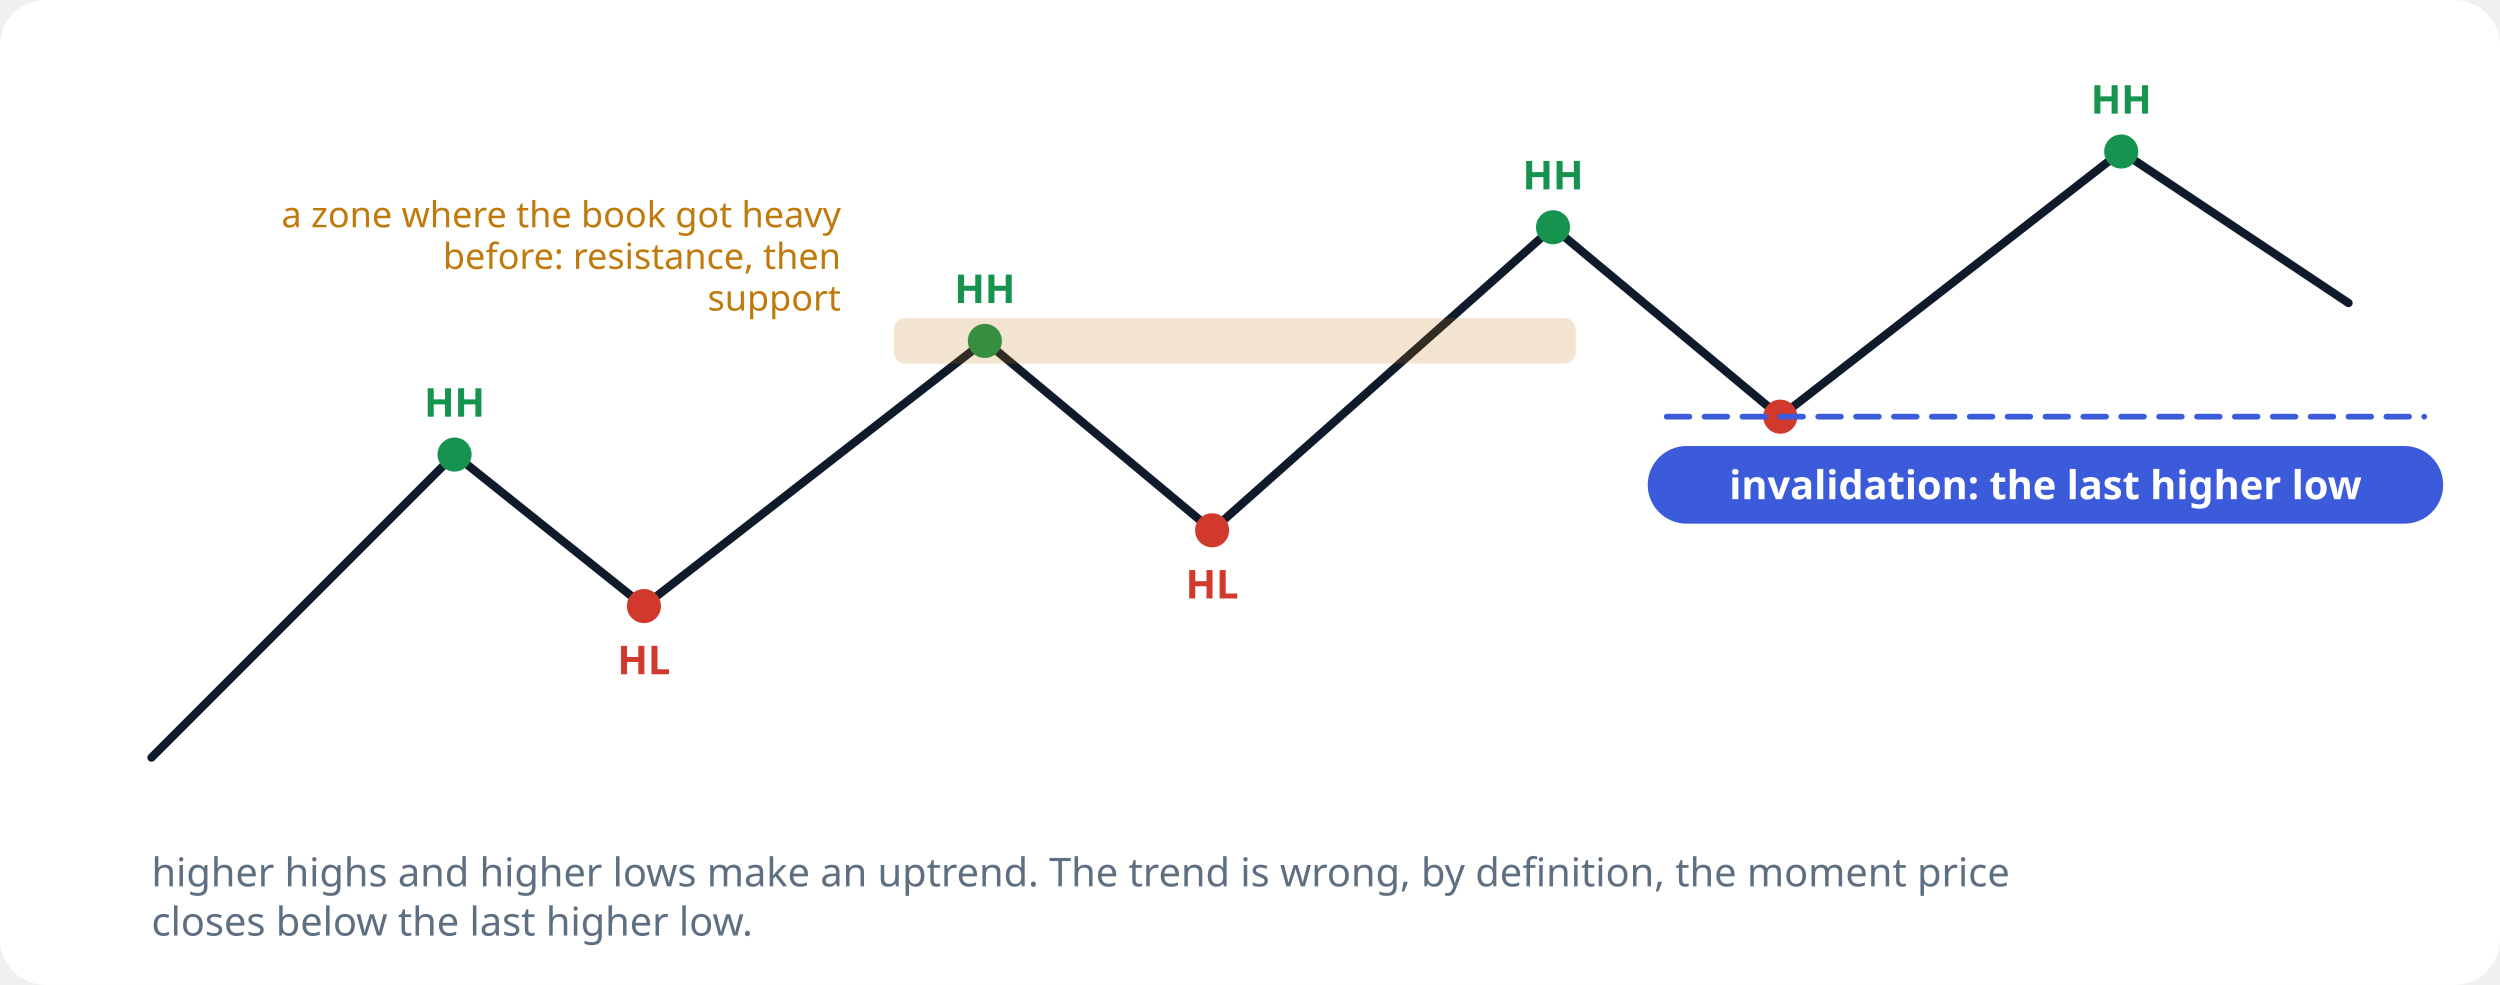
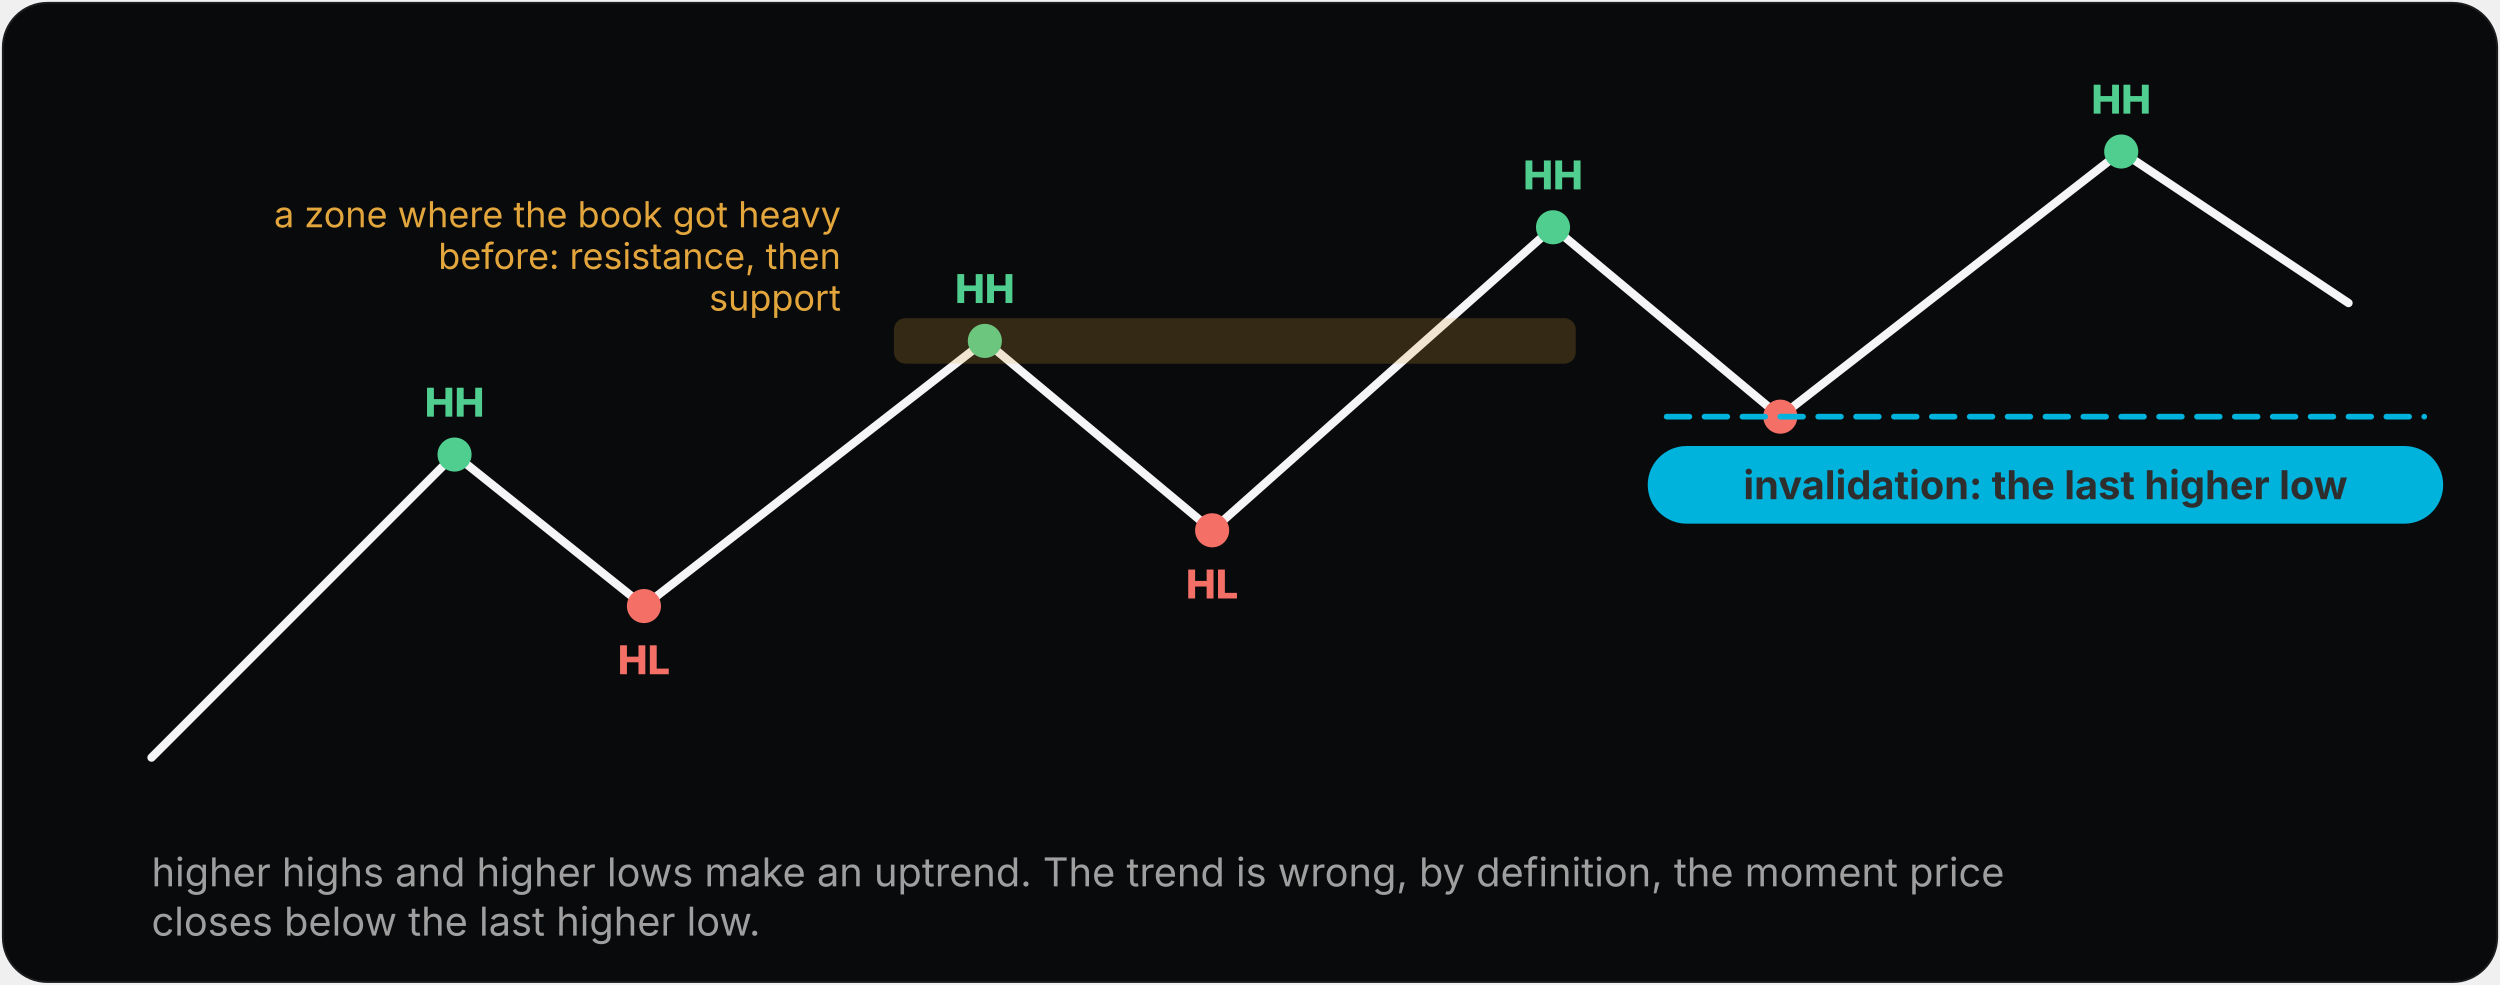
- <svg xmlns="http://www.w3.org/2000/svg" viewBox="0 0 660 260" role="img" aria-label="A price path making higher highs and higher lows with each swing labelled; the most recent higher low is marked as the level that invalidates the uptrend" style="font-family:Manrope, 'Segoe UI', system-ui, -apple-system, sans-serif;font-size:13px" data-w="660">
-   <rect x="0" y="0" width="660" height="260" rx="12" style="fill:#ffffff" />
+ <svg xmlns="http://www.w3.org/2000/svg" viewBox="0 0 660 260" role="img" aria-label="A price path making higher highs and higher lows with each swing labelled; the most recent higher low is marked as the level that invalidates the uptrend" style="font-family:Inter, 'Segoe UI', system-ui, -apple-system, sans-serif;font-size:13px" data-w="660">
+   <rect x="0.5" y="0.5" width="659" height="259" rx="12" style="fill:#090a0b;stroke:rgba(255,255,255,.08);stroke-width:1" />
  <defs>
    <marker id="fg53-ink" viewBox="0 0 10 10" refX="9" refY="5" markerWidth="7" markerHeight="7" orient="auto-start-reverse">
-       <path d="M0 0.5 L10 5 L0 9.5 z" style="fill:#0f1a2a" />
+       <path d="M0 0.5 L10 5 L0 9.5 z" style="fill:#f5f5f7" />
    </marker>
    <marker id="fg53-muted" viewBox="0 0 10 10" refX="9" refY="5" markerWidth="7" markerHeight="7" orient="auto-start-reverse">
-       <path d="M0 0.5 L10 5 L0 9.5 z" style="fill:#5f6f82" />
+       <path d="M0 0.5 L10 5 L0 9.5 z" style="fill:#9f9fa0" />
    </marker>
    <marker id="fg53-bid" viewBox="0 0 10 10" refX="9" refY="5" markerWidth="7" markerHeight="7" orient="auto-start-reverse">
-       <path d="M0 0.5 L10 5 L0 9.5 z" style="fill:#15934f" />
+       <path d="M0 0.5 L10 5 L0 9.5 z" style="fill:#4fce8f" />
    </marker>
    <marker id="fg53-ask" viewBox="0 0 10 10" refX="9" refY="5" markerWidth="7" markerHeight="7" orient="auto-start-reverse">
-       <path d="M0 0.5 L10 5 L0 9.5 z" style="fill:#d0392b" />
+       <path d="M0 0.5 L10 5 L0 9.5 z" style="fill:#f47067" />
    </marker>
    <marker id="fg53-you" viewBox="0 0 10 10" refX="9" refY="5" markerWidth="7" markerHeight="7" orient="auto-start-reverse">
-       <path d="M0 0.5 L10 5 L0 9.5 z" style="fill:#3b5bdb" />
+       <path d="M0 0.5 L10 5 L0 9.5 z" style="fill:#00b3dd" />
    </marker>
    <marker id="fg53-oracle" viewBox="0 0 10 10" refX="9" refY="5" markerWidth="7" markerHeight="7" orient="auto-start-reverse">
-       <path d="M0 0.5 L10 5 L0 9.5 z" style="fill:#c07a0c" />
+       <path d="M0 0.5 L10 5 L0 9.5 z" style="fill:#e3a63d" />
    </marker>
    <marker id="fg53-mint" viewBox="0 0 10 10" refX="9" refY="5" markerWidth="7" markerHeight="7" orient="auto-start-reverse">
-       <path d="M0 0.5 L10 5 L0 9.5 z" style="fill:#0e9a86" />
+       <path d="M0 0.5 L10 5 L0 9.5 z" style="fill:#ffffff" />
    </marker>
  </defs>
-   <path d="M40 200 L120 120 L170 160 L260 90 L320 140 L410 60 L470 110 L560 40 L620 80" style="fill:none;stroke:#0f1a2a;stroke-width:2.2;stroke-linecap:round;stroke-linejoin:round" />
-   <circle cx="120" cy="120" r="4.5" style="fill:#15934f" />
-   <text x="120" y="110" text-anchor="middle" style="fill:#15934f;font-size:10.5px;font-weight:800">HH</text>
-   <circle cx="170" cy="160" r="4.5" style="fill:#d0392b" />
-   <text x="170" y="178" text-anchor="middle" style="fill:#d0392b;font-size:10.5px;font-weight:800">HL</text>
-   <circle cx="260" cy="90" r="4.5" style="fill:#15934f" />
-   <text x="260" y="80" text-anchor="middle" style="fill:#15934f;font-size:10.5px;font-weight:800">HH</text>
-   <circle cx="320" cy="140" r="4.5" style="fill:#d0392b" />
-   <text x="320" y="158" text-anchor="middle" style="fill:#d0392b;font-size:10.5px;font-weight:800">HL</text>
-   <circle cx="410" cy="60" r="4.5" style="fill:#15934f" />
-   <text x="410" y="50" text-anchor="middle" style="fill:#15934f;font-size:10.5px;font-weight:800">HH</text>
-   <circle cx="470" cy="110" r="4.5" style="fill:#d0392b" />
-   <text x="470" y="128" text-anchor="middle" style="fill:#d0392b;font-size:10.5px;font-weight:800">HL</text>
-   <circle cx="560" cy="40" r="4.5" style="fill:#15934f" />
-   <text x="560" y="30" text-anchor="middle" style="fill:#15934f;font-size:10.5px;font-weight:800">HH</text>
-   <line x1="440" y1="110" x2="640" y2="110" style="stroke:#3b5bdb;stroke-width:1.5;stroke-dasharray:6 4;stroke-linecap:round" />
-   <rect x="435" y="117.75" width="210" height="20.5" rx="10.25" style="fill:#3b5bdb" />
-   <text x="540" y="131.78" text-anchor="middle" style="fill:#ffffff;font-size:10.5px;font-weight:700">invalidation: the last higher low</text>
-   <rect x="236" y="84" width="180" height="12" rx="3" style="fill:rgba(192,122,12,.20)" />
-   <text x="222" y="60" text-anchor="end" style="fill:#c07a0c;font-size:9.5px">a zone where the book got heavy</text>
-   <text x="222" y="71" text-anchor="end" style="fill:#c07a0c;font-size:9.5px">before: resistance, then</text>
-   <text x="222" y="82" text-anchor="end" style="fill:#c07a0c;font-size:9.5px">support</text>
-   <text x="40" y="234" style="fill:#5f6f82;font-size:10.5px">higher highs and higher lows make an uptrend. The trend is wrong, by definition, the moment price</text>
-   <text x="40" y="247" style="fill:#5f6f82;font-size:10.5px">closes below the last higher low.</text>
+   <path d="M40 200 L120 120 L170 160 L260 90 L320 140 L410 60 L470 110 L560 40 L620 80" style="fill:none;stroke:#f5f5f7;stroke-width:2.2;stroke-linecap:round;stroke-linejoin:round" />
+   <circle cx="120" cy="120" r="4.5" style="fill:#4fce8f" />
+   <text x="120" y="110" text-anchor="middle" style="fill:#4fce8f;font-size:10.5px;font-weight:800">HH</text>
+   <circle cx="170" cy="160" r="4.5" style="fill:#f47067" />
+   <text x="170" y="178" text-anchor="middle" style="fill:#f47067;font-size:10.5px;font-weight:800">HL</text>
+   <circle cx="260" cy="90" r="4.5" style="fill:#4fce8f" />
+   <text x="260" y="80" text-anchor="middle" style="fill:#4fce8f;font-size:10.5px;font-weight:800">HH</text>
+   <circle cx="320" cy="140" r="4.5" style="fill:#f47067" />
+   <text x="320" y="158" text-anchor="middle" style="fill:#f47067;font-size:10.5px;font-weight:800">HL</text>
+   <circle cx="410" cy="60" r="4.5" style="fill:#4fce8f" />
+   <text x="410" y="50" text-anchor="middle" style="fill:#4fce8f;font-size:10.5px;font-weight:800">HH</text>
+   <circle cx="470" cy="110" r="4.5" style="fill:#f47067" />
+   <text x="470" y="128" text-anchor="middle" style="fill:#f47067;font-size:10.5px;font-weight:800">HL</text>
+   <circle cx="560" cy="40" r="4.5" style="fill:#4fce8f" />
+   <text x="560" y="30" text-anchor="middle" style="fill:#4fce8f;font-size:10.5px;font-weight:800">HH</text>
+   <line x1="440" y1="110" x2="640" y2="110" style="stroke:#00b3dd;stroke-width:1.5;stroke-dasharray:6 4;stroke-linecap:round" />
+   <rect x="435" y="117.75" width="210" height="20.5" rx="10.25" style="fill:#00b3dd" />
+   <text x="540" y="131.78" text-anchor="middle" style="fill:#2e2e2e;font-size:10.5px;font-weight:700">invalidation: the last higher low</text>
+   <rect x="236" y="84" width="180" height="12" rx="3" style="fill:rgba(227,166,61,.20)" />
+   <text x="222" y="60" text-anchor="end" style="fill:#e3a63d;font-size:9.5px">a zone where the book got heavy</text>
+   <text x="222" y="71" text-anchor="end" style="fill:#e3a63d;font-size:9.5px">before: resistance, then</text>
+   <text x="222" y="82" text-anchor="end" style="fill:#e3a63d;font-size:9.5px">support</text>
+   <text x="40" y="234" style="fill:#9f9fa0;font-size:10.5px">higher highs and higher lows make an uptrend. The trend is wrong, by definition, the moment price</text>
+   <text x="40" y="247" style="fill:#9f9fa0;font-size:10.5px">closes below the last higher low.</text>
</svg>
